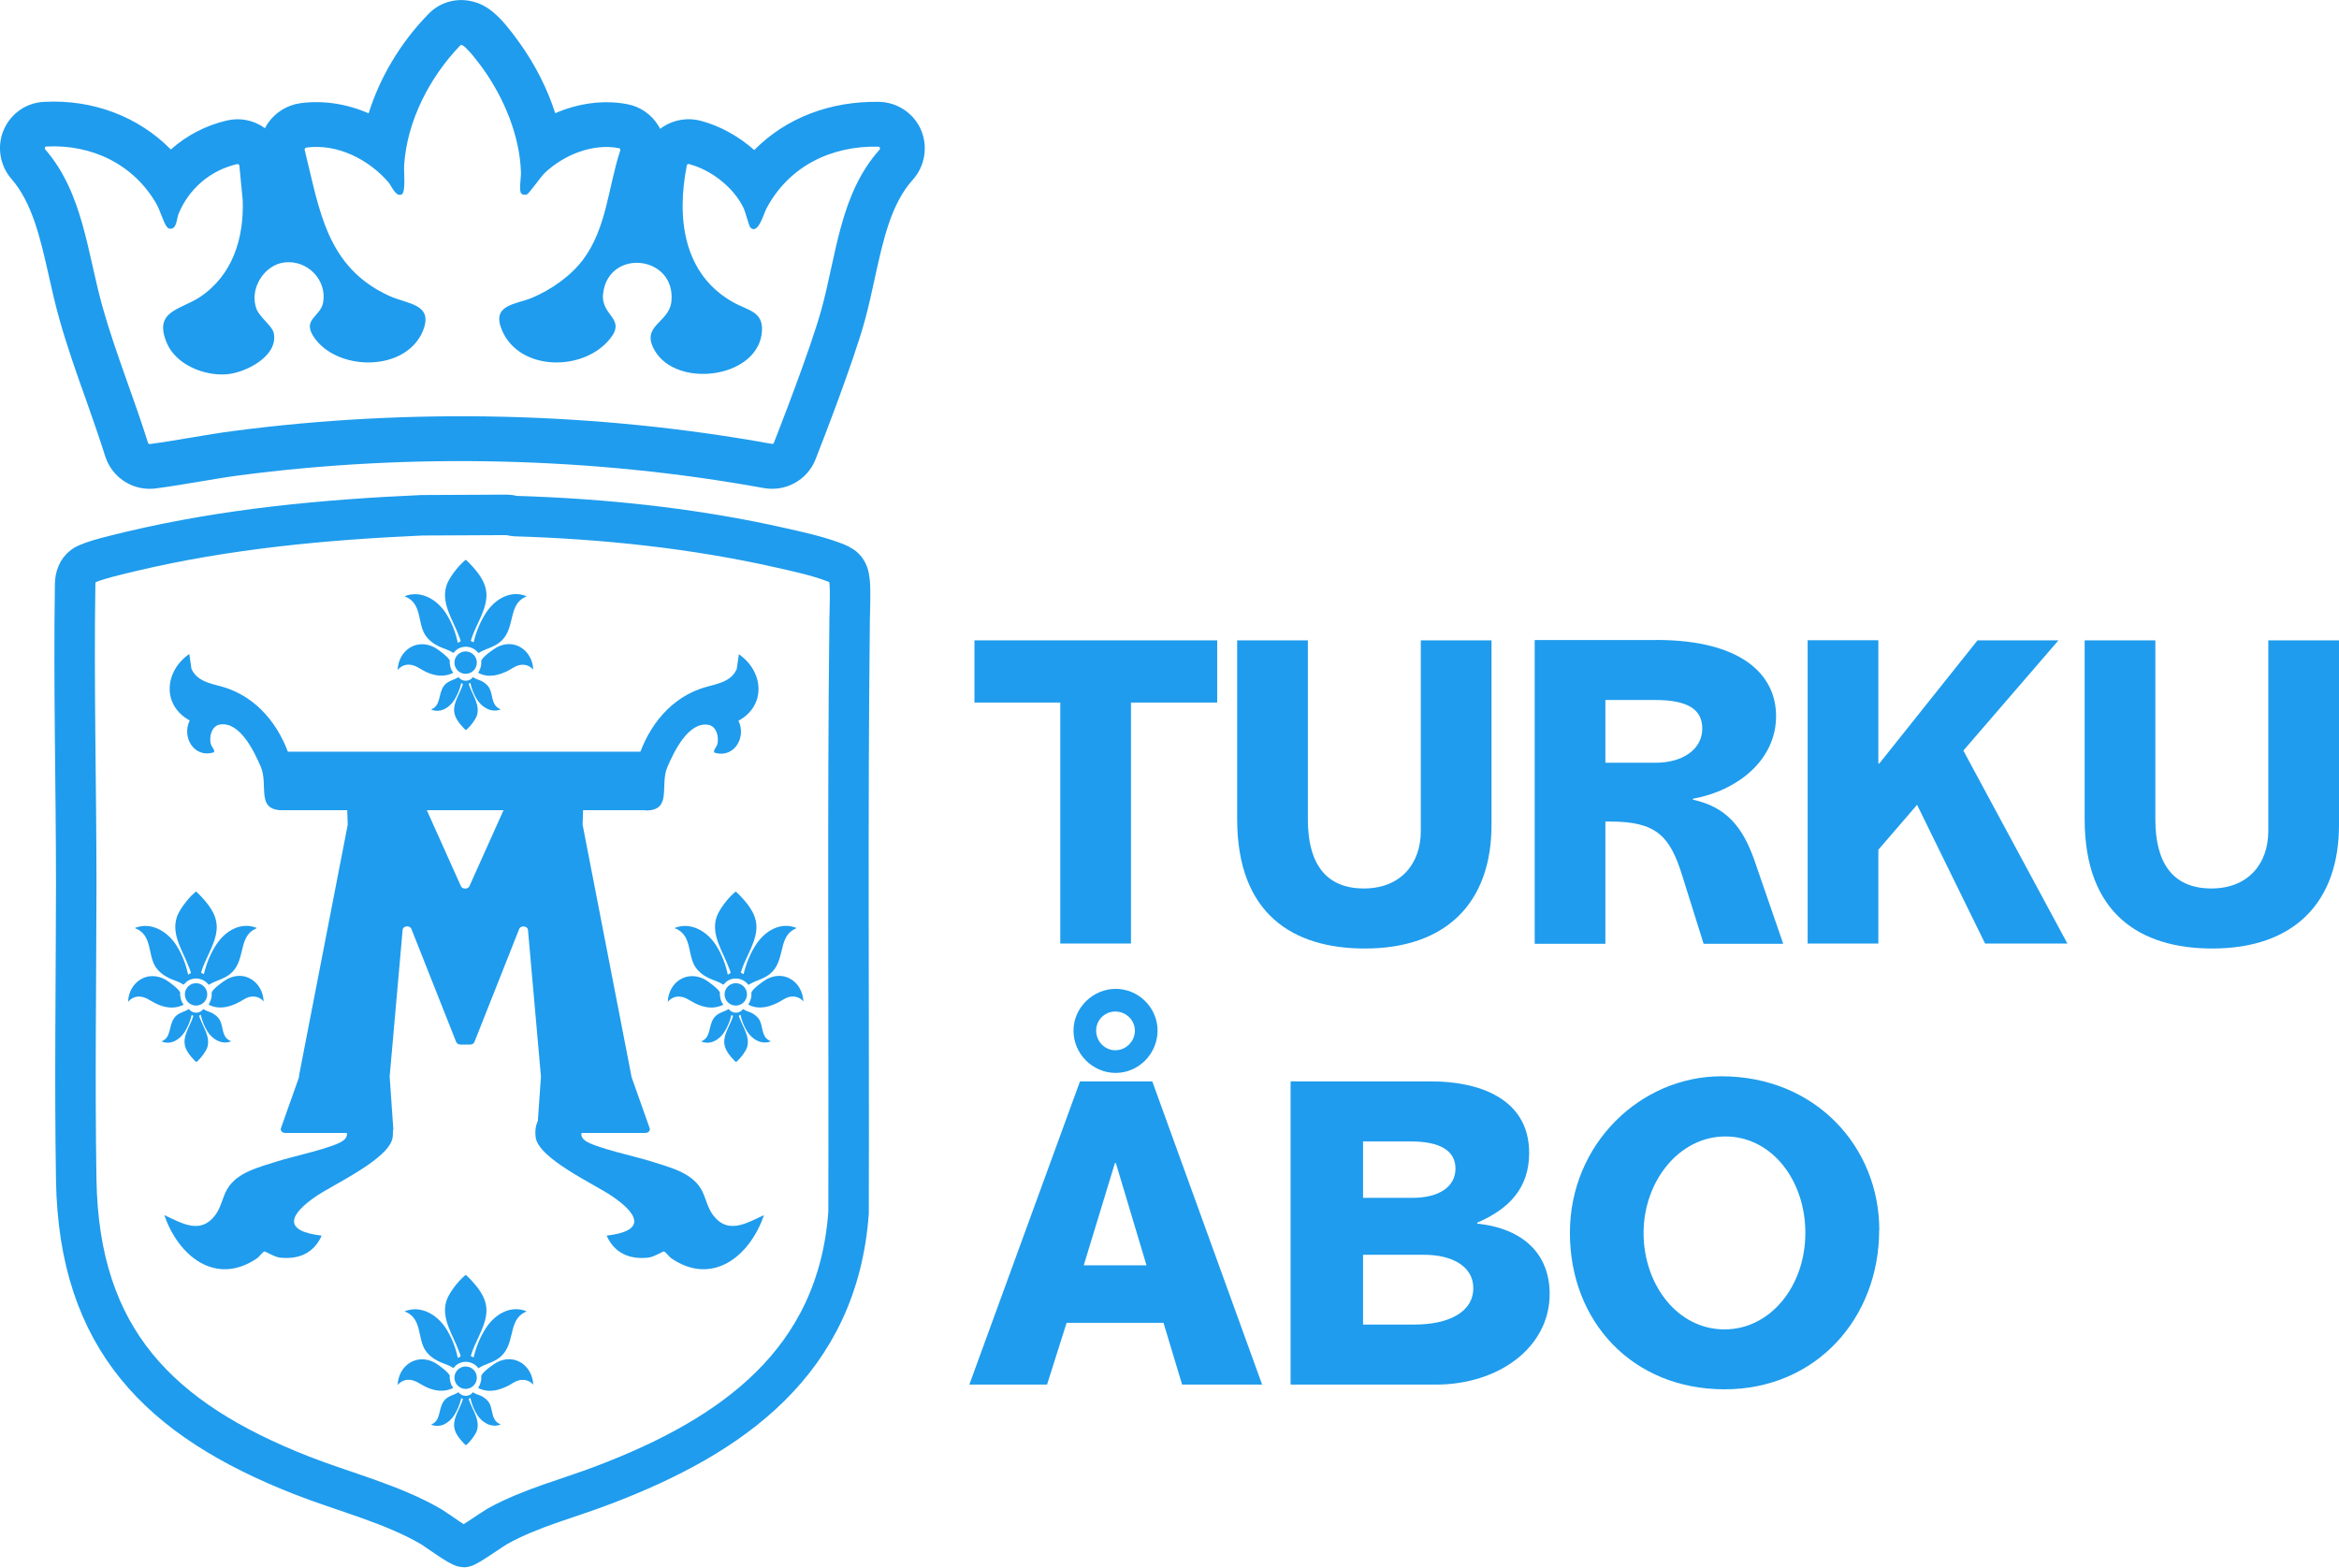
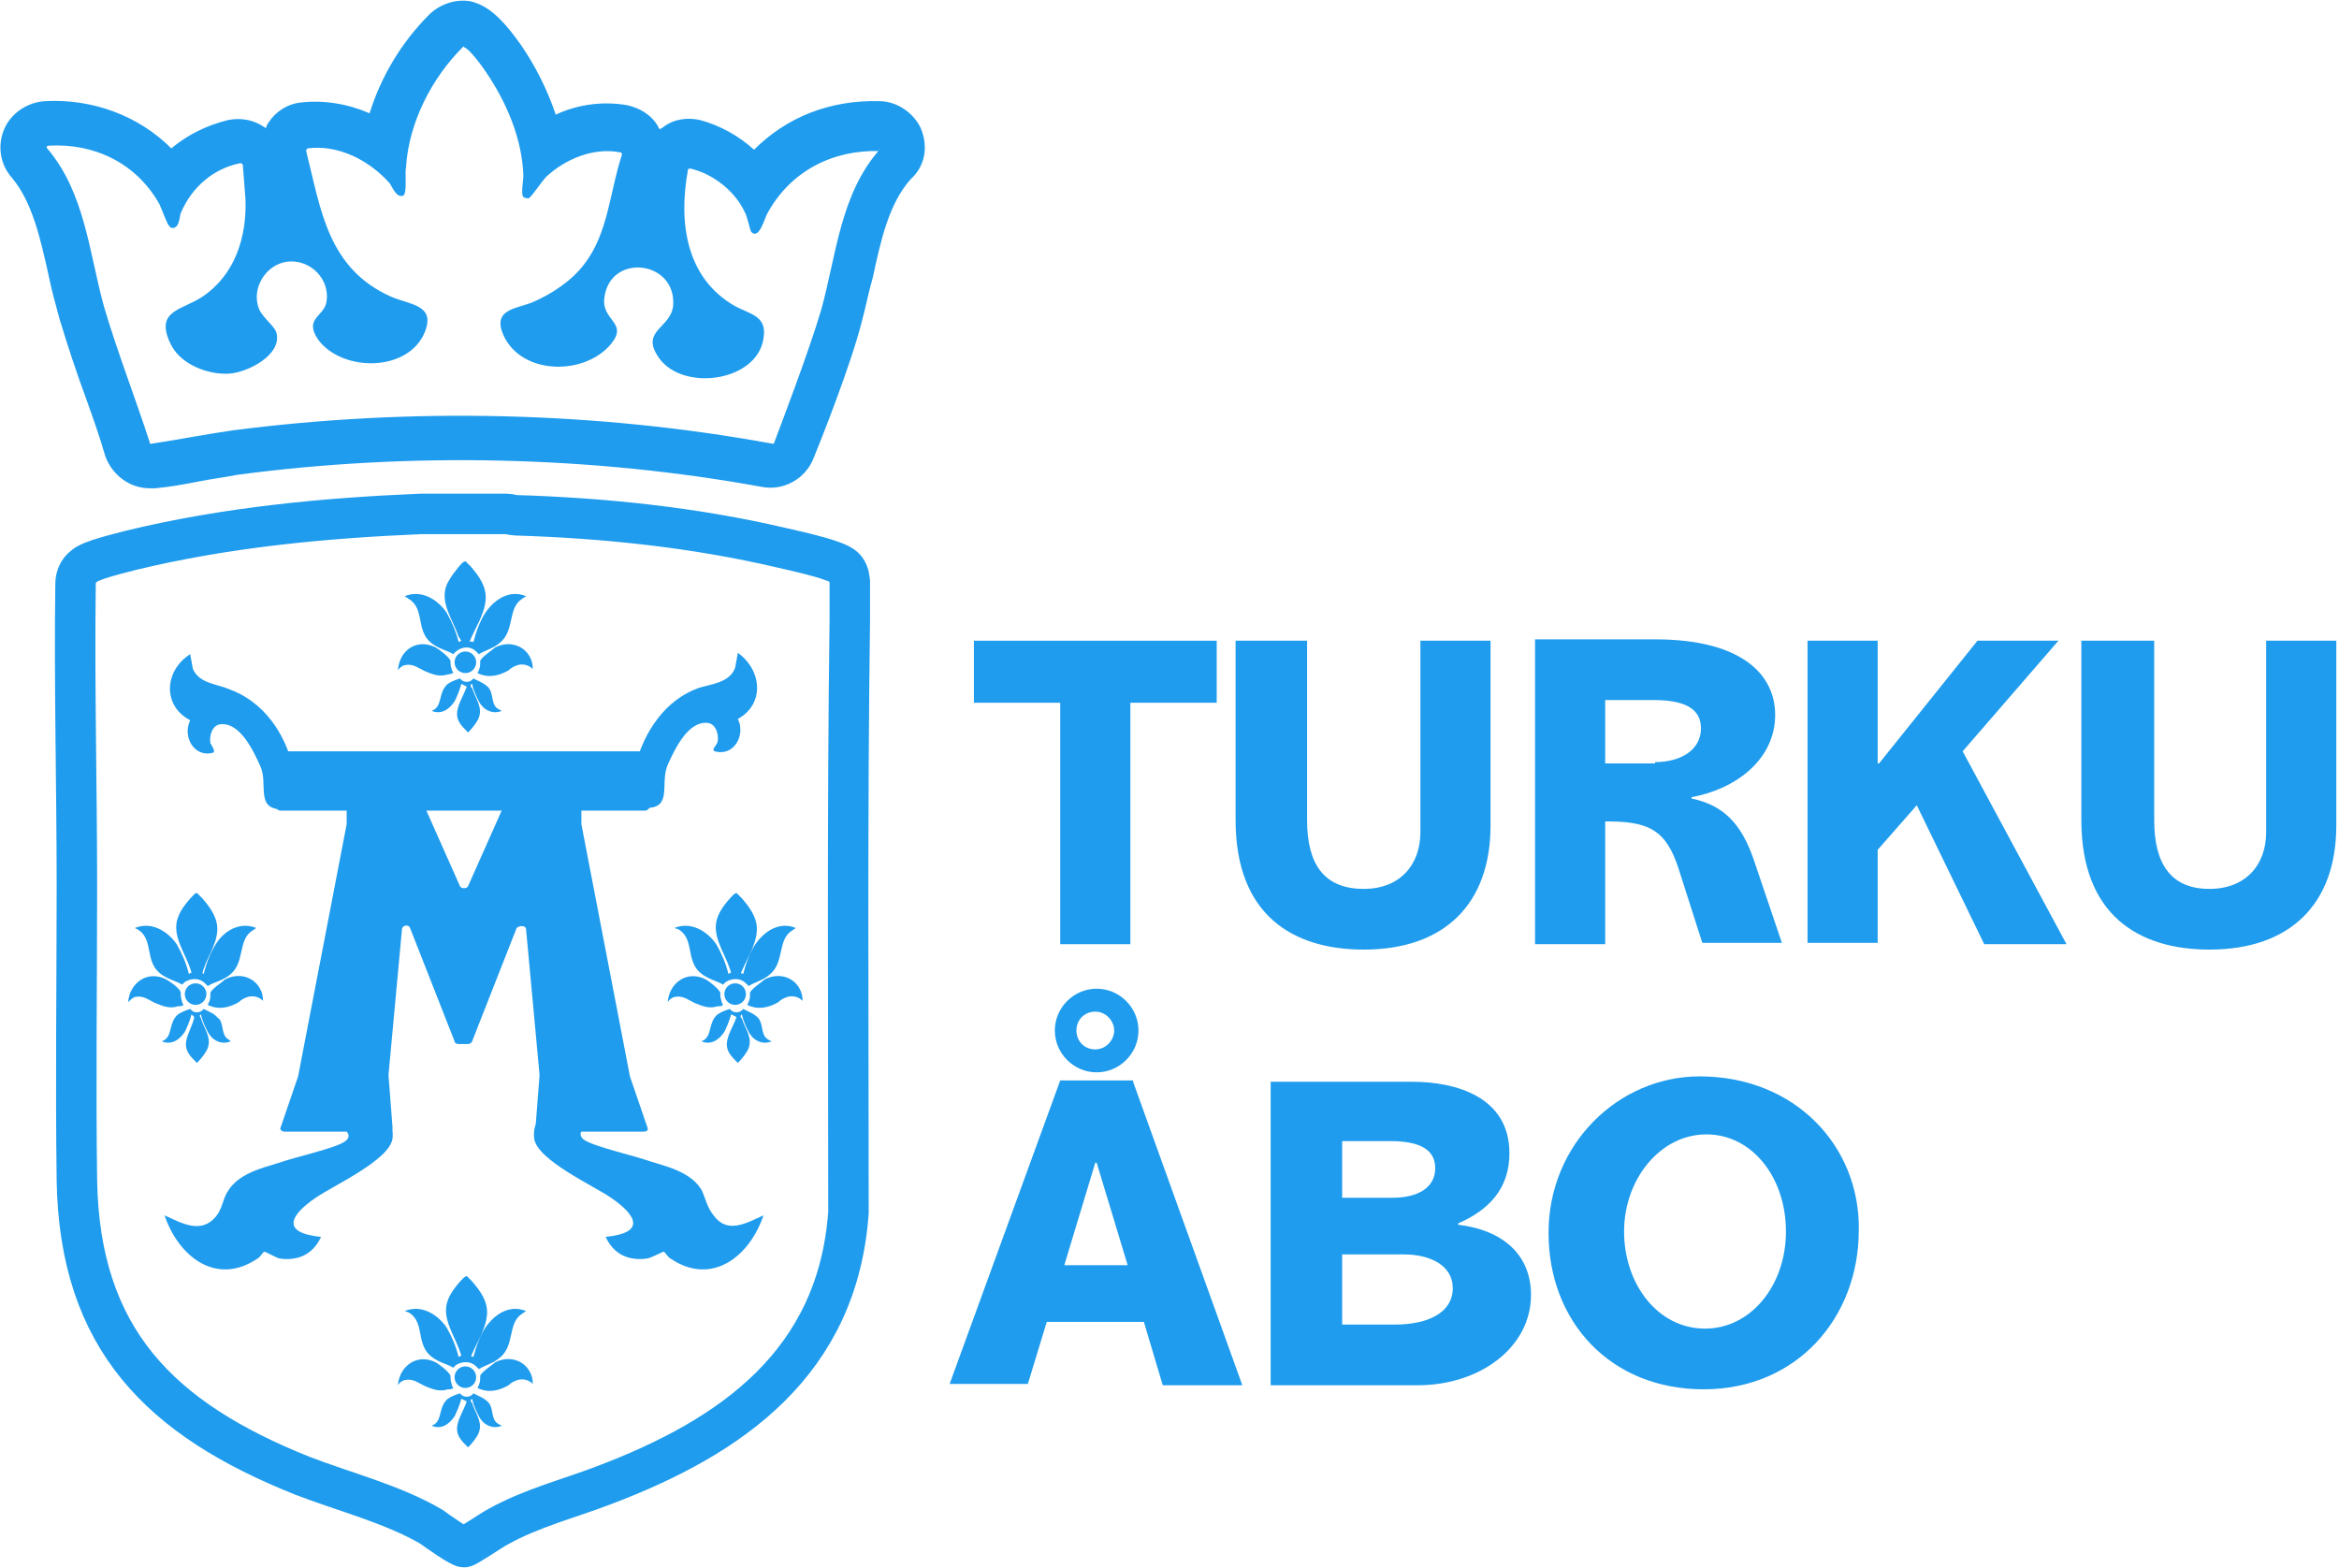
- <svg xmlns="http://www.w3.org/2000/svg" id="Layer_2" viewBox="0 0 173.35 116.16">
-   <defs>
-     <style>.cls-1{fill:#1f9ced;}.cls-2{fill:none;stroke:#1f9ced;stroke-miterlimit:10;stroke-width:3px;}</style>
-   </defs>
+ <svg xmlns="http://www.w3.org/2000/svg" version="1.1" id="Layer_2_00000164512790808841338220000017689568369174222239_" x="0px" y="0px" viewBox="0 0 173.4 116.2" style="enable-background:new 0 0 173.4 116.2;" xml:space="preserve">
+   <style type="text/css">
+ 	.st0{fill:#1F9CED;}
+ 	.st1{fill:none;stroke:#1F9CED;stroke-width:3;stroke-miterlimit:10;}
+ </style>
  <g id="Layer_1-2">
-     <path class="cls-1" d="M90.21,47.46v4.61h-6.39v17.86h-5.24v-17.86h-6.36v-4.61h18Z" />
-     <path class="cls-1" d="M96.93,47.46v13.28c0,3.16,1.25,5.11,4.15,5.11,2.74,0,4.22-1.85,4.22-4.25v-14.14h5.24v13.68c0,5.77-3.36,9.16-9.39,9.16-5.34,0-9.46-2.57-9.46-9.59v-13.25h5.24Z" />
-     <path class="cls-1" d="M122.73,47.43c6.39,0,8.9,2.6,8.9,5.64,0,3.3-2.9,5.54-6.16,6.13v.07c2.41.53,3.66,1.94,4.55,4.48l2.14,6.2h-5.9l-1.58-5.04c-.92-2.97-1.94-4.02-5.34-4.02h-.36v9.06h-5.24v-22.51h9ZM122.73,56.53c1.88,0,3.43-.92,3.43-2.54,0-1.42-1.09-2.11-3.49-2.11h-3.69v4.65h3.76Z" />
-     <path class="cls-1" d="M139.21,47.46v9.13h.07l7.28-9.13h6l-7.05,8.17,7.71,14.3h-6.1l-5.04-10.28-2.87,3.33v6.95h-5.24v-22.48h5.24Z" />
-     <path class="cls-1" d="M159.74,47.46v13.28c0,3.16,1.25,5.11,4.15,5.11,2.74,0,4.22-1.85,4.22-4.25v-14.14h5.24v13.68c0,5.77-3.36,9.16-9.39,9.16-5.34,0-9.46-2.57-9.46-9.59v-13.25h5.24Z" />
-     <path class="cls-1" d="M85.4,80.15l8.14,22.47h-5.93l-1.38-4.58h-7.18l-1.45,4.58h-5.76l8.2-22.47h5.37ZM85.79,76.39c0,1.68-1.38,3.13-3.1,3.13s-3.13-1.42-3.13-3.13,1.45-3.1,3.13-3.1,3.1,1.38,3.1,3.1ZM80.32,93.78h4.65l-2.27-7.58h-.07l-2.31,7.58ZM82.66,77.84c.79,0,1.45-.66,1.45-1.45s-.66-1.42-1.45-1.42-1.42.63-1.42,1.42.63,1.45,1.42,1.45Z" />
-     <path class="cls-1" d="M106.12,80.15c3.23,0,7.21,1.12,7.21,5.3,0,2.6-1.48,4.15-3.85,5.17v.07c3.43.36,5.37,2.27,5.37,5.21,0,3.95-3.76,6.72-8.43,6.72h-10.77v-22.47h10.48ZM104.67,88.78c1.98,0,3.2-.82,3.2-2.17s-1.19-2.01-3.29-2.01h-3.56v4.18h3.66ZM104.84,98.17c2.47,0,4.35-.89,4.35-2.7,0-1.68-1.68-2.47-3.62-2.47h-4.55v5.17h3.82Z" />
-     <path class="cls-1" d="M139.27,91.18c0,6.49-4.65,11.79-11.46,11.79s-11.46-5.01-11.46-11.6,5.24-11.6,11.23-11.6c6.98,0,11.7,5.24,11.7,11.4ZM127.8,98.53c3.43,0,6-3.23,6-7.15s-2.5-7.15-5.93-7.15-6.06,3.33-6.06,7.15,2.5,7.15,6,7.15Z" />
-     <path class="cls-2" d="M62.97,43.12c-.09-.98-.47-1.21-1.32-1.51-1.14-.42-2.55-.73-3.75-1-6.44-1.46-13.13-2.16-19.73-2.36-.19-.01-.37-.09-.56-.09l-6.35.03c-7.21.32-14.48,1-21.51,2.67-.77.19-3.05.69-3.58,1.09-.42.31-.59.82-.6,1.32-.12,7.42.08,14.91.08,22.35-.01,7.26-.12,14.58,0,21.84.2,11.8,6.17,17.74,16.66,21.87,3.15,1.24,6.73,2.12,9.64,3.82.44.26,2.11,1.51,2.44,1.51.23,0,2.06-1.3,2.48-1.54,2.47-1.37,5.26-2.06,7.89-3.07,9.51-3.62,17.32-9.11,18.13-20.17.04-14.72-.09-29.37.08-44.01.01-.86.07-1.93,0-2.75Z" />
-     <path class="cls-1" d="M68.26,9.63c-.53-1.23-1.75-2.05-3.09-2.08-3.67-.07-6.94,1.21-9.27,3.57-1.14-1.01-2.53-1.79-3.97-2.17-.92-.24-1.92-.1-2.73.41-.09.06-.19.12-.27.19-.04-.07-.08-.14-.12-.21-.51-.85-1.36-1.44-2.32-1.62-1.74-.33-3.61-.08-5.34.67-.58-1.8-1.47-3.57-2.62-5.18-1.51-2.13-2.46-2.92-3.74-3.15-1.14-.21-2.29.18-3.07,1.01-2.06,2.12-3.57,4.68-4.4,7.33-1.63-.71-3.38-.98-5.07-.75-.97.14-1.85.68-2.4,1.49-.08.12-.15.24-.21.36t-.02-.01c-.81-.58-1.82-.79-2.8-.56-1.56.36-2.99,1.11-4.16,2.15-2.38-2.42-5.76-3.73-9.4-3.53-1.32.06-2.47.87-2.99,2.09-.51,1.2-.29,2.62.57,3.61,1.56,1.79,2.15,4.42,2.78,7.2.23,1.04.48,2.13.78,3.2.58,2.05,1.29,4.07,1.99,6.02.5,1.43.98,2.79,1.42,4.18.47,1.44,1.81,2.38,3.28,2.38.15,0,.3-.01.45-.03,1.08-.14,2.15-.32,3.22-.5.97-.16,1.94-.33,2.92-.46,12.84-1.69,26.3-1.36,38.91.93,1.63.3,3.24-.58,3.85-2.12.45-1.15,2.75-7.04,3.64-10.24.3-1.08.53-2.17.76-3.22.62-2.82,1.2-5.48,2.81-7.27.9-1,1.14-2.45.61-3.69ZM65.19,11.09c-2.93,3.26-3.2,7.8-4.31,11.84-.86,3.1-3.22,9.1-3.53,9.9-.03.06-.08.09-.14.07-13.07-2.37-26.79-2.68-39.96-.95-2.06.27-4.08.69-6.14.96-.06.01-.12-.03-.14-.09-1.05-3.35-2.42-6.7-3.37-10.07-1.12-3.98-1.44-8.45-4.25-11.68-.07-.08-.02-.2.08-.21,3.37-.18,6.51,1.32,8.19,4.3.24.44.49,1.28.71,1.6.07.1.13.18.27.19.5.05.5-.76.62-1.07.77-1.89,2.37-3.26,4.36-3.72.07-.02.15.04.16.12l.25,2.57c.09,2.83-.75,5.55-3.18,7.17-1.47.97-3.48,1.01-2.43,3.44.69,1.58,2.76,2.41,4.41,2.28,1.4-.1,3.86-1.35,3.5-3.05-.1-.52-1.02-1.15-1.27-1.77-.58-1.45.52-3.28,2.06-3.47,1.69-.2,3.16,1.28,2.87,2.96-.19,1.12-1.71,1.25-.56,2.75,1.84,2.38,6.72,2.35,7.95-.63.82-2.02-1.12-1.97-2.49-2.6-4.66-2.13-5.16-6.35-6.27-10.82-.02-.07.04-.15.11-.17,2.3-.32,4.63.87,6.1,2.57.22.26.55,1.12.98.9.32-.17.15-1.74.18-2.15.21-3.29,1.9-6.55,4.15-8.88.03-.03.06-.06.1-.05.36.06,1.43,1.53,1.63,1.81,1.54,2.17,2.7,4.95,2.78,7.65.01.36-.16,1.36.02,1.55.1.1.29.12.42.07.18-.08,1.03-1.32,1.34-1.61,1.42-1.33,3.54-2.19,5.48-1.82.08.01.12.1.1.17-.9,2.72-1,5.76-2.77,8.11-.92,1.22-2.38,2.23-3.79,2.82-1.23.5-3.01.5-2.21,2.39,1.29,3.05,5.99,3.08,7.97.69,1.32-1.6-.68-1.71-.47-3.42.42-3.37,5.4-2.81,5.06.6-.17,1.63-2.33,1.76-1.23,3.65,1.62,2.77,7.39,2.07,7.91-1.17.27-1.73-.96-1.78-2.09-2.41-3.74-2.09-4.21-6.29-3.45-10.14.01-.08.09-.13.16-.11,1.65.43,3.3,1.72,4.04,3.24.15.31.41,1.36.51,1.46.57.58,1-1.05,1.19-1.4,1.66-3.14,4.81-4.67,8.3-4.59.11,0,.16.14.09.22Z" />
-     <path class="cls-1" d="M35.1,47.61c.18-.77.5-1.56.94-2.22.65-.98,1.8-1.69,2.99-1.2l-.31.17c-1.06.7-.54,2.36-1.7,3.26-.49.38-1.05.46-1.55.78-.02,0-.14-.14-.18-.18-.42-.36-1.03-.39-1.47-.05-.04.03-.21.23-.24.22-.32-.24-.73-.32-1.09-.5-.4-.2-.79-.5-1.02-.9-.49-.86-.25-2.1-1.22-2.67l-.27-.13c1.21-.48,2.4.24,3.06,1.25.43.66.73,1.44.89,2.21.04-.04.21-.1.21-.14s-.09-.28-.12-.35c-.43-1.19-1.37-2.46-.92-3.79.19-.55.81-1.35,1.24-1.73.02-.02.15-.13.16-.14.02,0,.02,0,.04,0,.04.02.34.34.4.4.64.69,1.21,1.48,1.1,2.47-.12,1.1-.85,2.08-1.15,3.13l.21.11Z" />
-     <path class="cls-1" d="M33.59,49.87c-.12.05-.25.11-.38.14-.56.15-1.1.03-1.61-.2s-.9-.64-1.52-.53c-.24.04-.45.19-.61.37.06-1.45,1.42-2.38,2.76-1.65.24.13,1.05.73,1.11.98,0,.03-.02.11-.01.17.02.17.06.36.13.51.02.03.13.19.12.2Z" />
-     <path class="cls-1" d="M39.53,49.64c-.28-.33-.68-.44-1.1-.33-.26.07-.47.24-.7.36-.72.38-1.52.6-2.29.2.12-.22.2-.4.23-.66,0-.07-.01-.16,0-.23.07-.28.87-.85,1.14-1,1.32-.71,2.65.23,2.71,1.65Z" />
-     <circle class="cls-1" cx="34.51" cy="49.11" r=".83" />
-     <path class="cls-1" d="M34.18,50.65c-.1.44-.29.89-.53,1.26-.37.56-1.02.96-1.7.68l.18-.1c.61-.4.31-1.34.97-1.86.28-.21.59-.26.88-.44.01,0,.08.08.1.1.24.21.59.22.84.03.02-.02.12-.13.14-.13.18.14.41.18.62.28.23.12.45.29.58.51.28.49.14,1.2.7,1.52l.15.08c-.69.27-1.37-.14-1.74-.71-.24-.37-.42-.82-.51-1.26-.02.02-.12.05-.12.08s.05.16.07.2c.25.67.78,1.4.53,2.15-.11.31-.46.77-.71.99-.01.01-.08.08-.09.08-.01,0-.01,0-.02,0-.03-.01-.2-.19-.23-.23-.36-.39-.69-.84-.63-1.41.07-.63.48-1.18.65-1.78l-.12-.06Z" />
-     <path class="cls-1" d="M35.1,100.61c.18-.77.5-1.56.94-2.22.65-.98,1.8-1.69,2.99-1.2l-.31.17c-1.06.7-.54,2.36-1.7,3.26-.49.38-1.05.46-1.55.78-.02,0-.14-.14-.18-.18-.42-.36-1.03-.39-1.47-.05-.04.03-.21.23-.24.22-.32-.24-.73-.32-1.09-.5-.4-.2-.79-.5-1.02-.9-.49-.86-.25-2.1-1.22-2.67l-.27-.13c1.21-.48,2.4.24,3.06,1.25.43.66.73,1.44.89,2.21.04-.04.21-.1.21-.14s-.09-.28-.12-.35c-.43-1.19-1.37-2.46-.92-3.79.19-.55.81-1.35,1.24-1.73.02-.02.15-.13.16-.14.02,0,.02,0,.04,0,.04.02.34.34.4.4.64.69,1.21,1.48,1.1,2.47-.12,1.1-.85,2.08-1.15,3.13l.21.11Z" />
-     <path class="cls-1" d="M33.59,102.87c-.12.05-.25.11-.38.14-.56.15-1.1.03-1.61-.2s-.9-.64-1.52-.53c-.24.04-.45.19-.61.37.06-1.45,1.42-2.38,2.76-1.65.24.13,1.05.73,1.11.98,0,.03-.02.11-.01.17.02.17.06.36.13.51.02.03.13.19.12.2Z" />
-     <path class="cls-1" d="M39.53,102.64c-.28-.33-.68-.44-1.1-.33-.26.07-.47.24-.7.36-.72.38-1.52.6-2.29.2.12-.22.2-.4.23-.66,0-.07-.01-.16,0-.23.07-.28.87-.85,1.14-1,1.32-.71,2.65.23,2.71,1.65Z" />
-     <circle class="cls-1" cx="34.51" cy="102.11" r=".83" />
-     <path class="cls-1" d="M34.18,103.65c-.1.44-.29.89-.53,1.26-.37.56-1.02.96-1.7.68l.18-.1c.61-.4.31-1.34.97-1.86.28-.21.59-.26.88-.44.01,0,.08.08.1.1.24.21.59.22.84.03.02-.02.12-.13.14-.13.18.14.41.18.62.28.23.12.45.29.58.51.28.49.14,1.2.7,1.52l.15.08c-.69.27-1.37-.14-1.74-.71-.24-.37-.42-.82-.51-1.26-.02.02-.12.05-.12.08s.05.16.07.2c.25.67.78,1.4.53,2.15-.11.31-.46.77-.71.99-.01.01-.08.08-.09.08-.01,0-.01,0-.02,0-.03-.01-.2-.19-.23-.23-.36-.39-.69-.84-.63-1.41.07-.63.48-1.18.65-1.78l-.12-.06Z" />
-     <path class="cls-1" d="M15.11,72.2c.18-.77.5-1.56.94-2.22.65-.98,1.8-1.69,2.99-1.2l-.31.17c-1.06.7-.54,2.36-1.7,3.26-.49.38-1.05.46-1.55.78-.02,0-.14-.14-.18-.18-.42-.36-1.03-.39-1.47-.05-.04.03-.21.23-.24.22-.32-.24-.73-.32-1.09-.5-.4-.2-.79-.5-1.02-.9-.49-.86-.25-2.1-1.22-2.67l-.27-.13c1.21-.48,2.4.24,3.06,1.25.43.66.73,1.44.89,2.21.04-.04.21-.1.21-.14s-.09-.28-.12-.35c-.43-1.19-1.37-2.46-.92-3.79.19-.55.81-1.35,1.24-1.73.02-.02.15-.13.16-.14.02,0,.02,0,.04,0,.04.02.34.34.4.4.64.69,1.21,1.48,1.1,2.47-.12,1.1-.85,2.08-1.15,3.13l.21.11Z" />
-     <path class="cls-1" d="M13.61,74.47c-.12.05-.25.11-.38.14-.56.15-1.1.03-1.61-.2s-.9-.64-1.52-.53c-.24.04-.45.19-.61.37.06-1.45,1.42-2.38,2.76-1.65.24.13,1.05.73,1.11.98,0,.03-.02.11-.01.17.02.17.06.36.13.51.02.03.13.19.12.2Z" />
-     <path class="cls-1" d="M19.55,74.23c-.28-.33-.68-.44-1.1-.33-.26.07-.47.24-.7.36-.72.38-1.52.6-2.29.2.12-.22.2-.4.23-.66,0-.07-.01-.16,0-.23.07-.28.87-.85,1.14-1,1.32-.71,2.65.23,2.71,1.65Z" />
-     <circle class="cls-1" cx="14.53" cy="73.7" r=".83" />
-     <path class="cls-1" d="M14.2,75.25c-.1.44-.29.89-.53,1.26-.37.56-1.02.96-1.7.68l.18-.1c.61-.4.31-1.34.97-1.86.28-.21.59-.26.88-.44.01,0,.08.08.1.1.24.21.59.22.84.03.02-.02.12-.13.14-.13.18.14.41.18.62.28.23.12.45.29.58.51.28.49.14,1.2.7,1.52l.15.08c-.69.27-1.37-.14-1.74-.71-.24-.37-.42-.82-.51-1.26-.02.02-.12.05-.12.08s.05.16.07.2c.25.67.78,1.4.53,2.15-.11.31-.46.77-.71.99-.01.01-.08.08-.09.08-.01,0-.01,0-.02,0-.03-.01-.2-.19-.23-.23-.36-.39-.69-.84-.63-1.41.07-.63.48-1.18.65-1.78l-.12-.06Z" />
-     <path class="cls-1" d="M55.11,72.2c.18-.77.5-1.56.94-2.22.65-.98,1.8-1.69,2.99-1.2l-.31.17c-1.06.7-.54,2.36-1.7,3.26-.49.38-1.05.46-1.55.78-.02,0-.14-.14-.18-.18-.42-.36-1.03-.39-1.47-.05-.04.03-.21.23-.24.22-.32-.24-.73-.32-1.09-.5-.4-.2-.79-.5-1.02-.9-.49-.86-.25-2.1-1.22-2.67l-.27-.13c1.21-.48,2.4.24,3.06,1.25.43.66.73,1.44.89,2.21.04-.04.21-.1.21-.14s-.09-.28-.12-.35c-.43-1.19-1.37-2.46-.92-3.79.19-.55.81-1.35,1.24-1.73.02-.02.15-.13.16-.14.02,0,.02,0,.04,0,.04.02.34.34.4.4.64.69,1.21,1.48,1.1,2.47-.12,1.1-.85,2.08-1.15,3.13l.21.11Z" />
-     <path class="cls-1" d="M53.61,74.47c-.12.05-.25.11-.38.14-.56.15-1.1.03-1.61-.2s-.9-.64-1.52-.53c-.24.04-.45.19-.61.37.06-1.45,1.42-2.38,2.76-1.65.24.13,1.05.73,1.11.98,0,.03-.02.11-.01.17.02.17.06.36.13.51.02.03.13.19.12.2Z" />
-     <path class="cls-1" d="M59.55,74.23c-.28-.33-.68-.44-1.1-.33-.26.07-.47.24-.7.36-.72.38-1.52.6-2.29.2.12-.22.2-.4.23-.66,0-.07-.01-.16,0-.23.07-.28.87-.85,1.14-1,1.32-.71,2.65.23,2.71,1.65Z" />
-     <circle class="cls-1" cx="54.53" cy="73.7" r=".83" />
-     <path class="cls-1" d="M54.2,75.25c-.1.44-.29.89-.53,1.26-.37.56-1.02.96-1.7.68l.18-.1c.61-.4.31-1.34.97-1.86.28-.21.59-.26.88-.44.01,0,.08.08.1.1.24.21.59.22.84.03.02-.02.12-.13.14-.13.18.14.41.18.62.28.23.12.45.29.58.51.28.49.14,1.2.7,1.52l.15.08c-.69.27-1.37-.14-1.74-.71-.24-.37-.42-.82-.51-1.26-.02.02-.12.05-.12.08s.05.16.07.2c.25.67.78,1.4.53,2.15-.11.31-.46.77-.71.99-.01.01-.08.08-.09.08-.01,0-.01,0-.02,0-.03-.01-.2-.19-.23-.23-.36-.39-.69-.84-.63-1.41.07-.63.48-1.18.65-1.78l-.12-.06Z" />
-     <path class="cls-1" d="M22.15,79.78l3.62-18.65s0-.03,0-.05l-.05-1.56c0-.15.15-.28.34-.28h4.97c.14,0,.27.07.32.18l2.81,6.26c.11.24.52.24.63,0l2.81-6.26c.05-.11.17-.18.32-.18h4.97c.19,0,.34.13.34.28l-.05,1.56s0,.03,0,.05l3.62,18.65s0,.02,0,.03l1.35,3.81c.06.18-.1.35-.32.35h-7.67c-.19,0-.35-.13-.34-.29l.27-3.87s0-.02,0-.04l-.96-10.85c-.03-.3-.54-.35-.65-.07l-3.32,8.38c-.04.11-.17.19-.32.19h-.71c-.15,0-.27-.08-.32-.19l-3.32-8.38c-.11-.29-.63-.24-.65.07l-.96,10.85s0,.02,0,.04l.27,3.87c.01.16-.14.29-.34.29h-7.67c-.22,0-.38-.18-.32-.35l1.35-3.81s0-.02,0-.03Z" />
-     <rect class="cls-1" x="20.46" y="55.71" width="27.78" height="4.34" rx=".38" ry=".38" />
-     <path class="cls-1" d="M56.62,90.06c-1.02,3-3.79,5.3-6.87,3.2-.17-.12-.43-.49-.55-.51-.08,0-.75.42-1.15.46-1.4.15-2.51-.33-3.09-1.63,2.99-.35,2.33-1.61.41-2.92-1.32-.9-5.47-2.79-5.67-4.37-.12-1.02.26-1.54,1-2.16.22-.19.6-.21.63-.52l-.03-.12-.77-3h3.52c-1.15.73-1.87,1.8-1.87,3,0,.86.38,1.67,1.03,2.31-.19.16-.18.47.12.71.65.54,3.82,1.21,4.87,1.55,1.32.43,3.01.79,3.76,2.07.35.6.44,1.33.88,1.92,1.09,1.47,2.46.62,3.78.01Z" />
-     <path class="cls-1" d="M12.18,90.06c1.02,3,3.79,5.3,6.87,3.2.17-.12.43-.49.55-.51.08,0,.75.42,1.15.46,1.4.15,2.51-.33,3.09-1.63-2.99-.35-2.33-1.61-.41-2.92,1.32-.9,5.47-2.79,5.67-4.37.12-1.02-.26-1.54-1-2.16-.22-.19-.6-.21-.63-.52l.03-.12.77-3h-3.52c1.15.73,1.87,1.8,1.87,3,0,.86-.38,1.67-1.03,2.31.19.16.18.47-.12.71-.65.54-3.82,1.21-4.87,1.55-1.32.43-3.01.79-3.76,2.07-.35.6-.44,1.33-.88,1.92-1.09,1.47-2.46.62-3.78.01Z" />
-     <path class="cls-1" d="M47.14,56.72c.66-2.49,2.24-4.76,4.73-5.66.96-.35,2.26-.39,2.73-1.47l.16-1.1c1.84,1.27,2.05,3.79-.03,4.93.6,1.22-.31,2.77-1.72,2.38-.27-.07.11-.44.16-.65.12-.53-.06-1.33-.68-1.43-1.48-.24-2.54,2-3.02,3.11-.6,1.37.39,3.24-1.61,3.24l-.72-3.33Z" />
-     <path class="cls-1" d="M20.93,60.05c-2,0-1.01-1.86-1.61-3.24-.48-1.11-1.54-3.35-3.02-3.11-.62.1-.81.9-.68,1.43.05.21.43.58.16.65-1.42.39-2.32-1.16-1.72-2.38-2.08-1.14-1.87-3.66-.03-4.93l.16,1.1c.47,1.08,1.78,1.12,2.73,1.47,2.49.91,4.07,3.17,4.73,5.66l-.72,3.33Z" />
+     <path class="st0" d="M90.2,47.5v4.6h-6.4v17.9h-5.2V52.1h-6.4v-4.6H90.2L90.2,47.5z" />
+     <path class="st0" d="M96.9,47.5v13.3c0,3.2,1.2,5.1,4.2,5.1c2.7,0,4.2-1.8,4.2-4.2V47.5h5.2v13.7c0,5.8-3.4,9.2-9.4,9.2   c-5.3,0-9.5-2.6-9.5-9.6V47.5C91.7,47.5,96.9,47.5,96.9,47.5z" />
+     <path class="st0" d="M122.7,47.4c6.4,0,8.9,2.6,8.9,5.6c0,3.3-2.9,5.5-6.2,6.1v0.1c2.4,0.5,3.7,1.9,4.6,4.5l2.1,6.2h-5.9l-1.6-5   c-0.9-3-1.9-4-5.3-4H119v9.1h-5.2V47.4L122.7,47.4L122.7,47.4z M122.7,56.5c1.9,0,3.4-0.9,3.4-2.5c0-1.4-1.1-2.1-3.5-2.1H119v4.7   H122.7L122.7,56.5z" />
+     <path class="st0" d="M139.2,47.5v9.1h0.1l7.3-9.1h6l-7.1,8.2l7.7,14.3h-6.1l-5-10.3l-2.9,3.3v6.9H134V47.5L139.2,47.5L139.2,47.5z" />
+     <path class="st0" d="M159.7,47.5v13.3c0,3.2,1.2,5.1,4.1,5.1c2.7,0,4.2-1.8,4.2-4.2V47.5h5.2v13.7c0,5.8-3.4,9.2-9.4,9.2   c-5.3,0-9.5-2.6-9.5-9.6V47.5C154.5,47.5,159.7,47.5,159.7,47.5z" />
+     <path class="st0" d="M84,80.2l8.1,22.5h-5.9L84.8,98h-7.2l-1.4,4.6h-5.8l8.2-22.5H84L84,80.2z M84.4,76.4c0,1.7-1.4,3.1-3.1,3.1   s-3.1-1.4-3.1-3.1s1.4-3.1,3.1-3.1S84.4,74.7,84.4,76.4z M78.9,93.8h4.7l-2.3-7.6h-0.1C81.2,86.2,78.9,93.8,78.9,93.8z M81.2,77.8   c0.8,0,1.4-0.7,1.4-1.4S82,75,81.2,75s-1.4,0.6-1.4,1.4S80.4,77.8,81.2,77.8z" />
+     <path class="st0" d="M104.7,80.2c3.2,0,7.2,1.1,7.2,5.3c0,2.6-1.5,4.2-3.8,5.2v0.1c3.4,0.4,5.4,2.3,5.4,5.2c0,3.9-3.8,6.7-8.4,6.7   H94.2V80.2H104.7L104.7,80.2z M103.2,88.8c2,0,3.2-0.8,3.2-2.2s-1.2-2-3.3-2h-3.6v4.2H103.2L103.2,88.8z M103.4,98.2   c2.5,0,4.3-0.9,4.3-2.7c0-1.7-1.7-2.5-3.6-2.5h-4.6v5.2C99.6,98.2,103.4,98.2,103.4,98.2z" />
+     <path class="st0" d="M137.8,91.2c0,6.5-4.6,11.8-11.5,11.8s-11.5-5-11.5-11.6s5.2-11.6,11.2-11.6C133.1,79.8,137.9,85,137.8,91.2   L137.8,91.2z M126.4,98.5c3.4,0,6-3.2,6-7.2s-2.5-7.2-5.9-7.2s-6.1,3.3-6.1,7.2S122.9,98.5,126.4,98.5L126.4,98.5z" />
+     <path class="st1" d="M63,43.1c-0.1-1-0.5-1.2-1.3-1.5c-1.1-0.4-2.5-0.7-3.8-1c-6.4-1.5-13.1-2.2-19.7-2.4c-0.2,0-0.4-0.1-0.6-0.1   l-6.4,0c-7.2,0.3-14.5,1-21.5,2.7C9,41,6.7,41.5,6.2,42c-0.4,0.3-0.6,0.8-0.6,1.3c-0.1,7.4,0.1,14.9,0.1,22.4   c0,7.3-0.1,14.6,0,21.8c0.2,11.8,6.2,17.7,16.7,21.9c3.1,1.2,6.7,2.1,9.6,3.8c0.4,0.3,2.1,1.5,2.4,1.5c0.2,0,2.1-1.3,2.5-1.5   c2.5-1.4,5.3-2.1,7.9-3.1c9.5-3.6,17.3-9.1,18.1-20.2c0-14.7-0.1-29.4,0.1-44C63,45,63,43.9,63,43.1L63,43.1z" />
+     <path class="st0" d="M68.3,9.6c-0.5-1.2-1.8-2.1-3.1-2.1c-3.7-0.1-6.9,1.2-9.3,3.6c-1.1-1-2.5-1.8-4-2.2C51,8.7,50,8.8,49.2,9.4   c-0.1,0.1-0.2,0.1-0.3,0.2c0-0.1-0.1-0.1-0.1-0.2c-0.5-0.9-1.4-1.4-2.3-1.6c-1.7-0.3-3.6-0.1-5.3,0.7c-0.6-1.8-1.5-3.6-2.6-5.2   c-1.5-2.1-2.5-2.9-3.7-3.2c-1.1-0.2-2.3,0.2-3.1,1c-2.1,2.1-3.6,4.7-4.4,7.3c-1.6-0.7-3.4-1-5.1-0.8c-1,0.1-1.9,0.7-2.4,1.5   c-0.1,0.1-0.1,0.2-0.2,0.4c0,0.1,0,0.1,0,0c-0.8-0.6-1.8-0.8-2.8-0.6c-1.6,0.4-3,1.1-4.2,2.1c-2.4-2.4-5.8-3.7-9.4-3.5   c-1.3,0.1-2.5,0.9-3,2.1c-0.5,1.2-0.3,2.6,0.6,3.6C2.4,15,3,17.7,3.6,20.4c0.2,1,0.5,2.1,0.8,3.2c0.6,2,1.3,4.1,2,6   c0.5,1.4,1,2.8,1.4,4.2c0.5,1.4,1.8,2.4,3.3,2.4c0.1,0,0.3,0,0.4,0c1.1-0.1,2.2-0.3,3.2-0.5c1-0.2,1.9-0.3,2.9-0.5   c12.8-1.7,26.3-1.4,38.9,0.9c1.6,0.3,3.2-0.6,3.8-2.1c0.5-1.2,2.8-7,3.6-10.2c0.3-1.1,0.5-2.2,0.8-3.2c0.6-2.8,1.2-5.5,2.8-7.3   C68.6,12.3,68.8,10.9,68.3,9.6z M65.2,11.1c-2.9,3.3-3.2,7.8-4.3,11.8C60,26,57.7,32,57.4,32.8c0,0.1-0.1,0.1-0.1,0.1   c-13.1-2.4-26.8-2.7-40-1c-2.1,0.3-4.1,0.7-6.1,1c-0.1,0-0.1,0-0.1-0.1c-1.1-3.4-2.4-6.7-3.4-10.1c-1.1-4-1.4-8.4-4.2-11.7   c-0.1-0.1,0-0.2,0.1-0.2c3.4-0.2,6.5,1.3,8.2,4.3c0.2,0.4,0.5,1.3,0.7,1.6c0.1,0.1,0.1,0.2,0.3,0.2c0.5,0,0.5-0.8,0.6-1.1   c0.8-1.9,2.4-3.3,4.4-3.7c0.1,0,0.1,0,0.2,0.1l0.2,2.6c0.1,2.8-0.8,5.6-3.2,7.2c-1.5,1-3.5,1-2.4,3.4c0.7,1.6,2.8,2.4,4.4,2.3   c1.4-0.1,3.9-1.4,3.5-3c-0.1-0.5-1-1.1-1.3-1.8c-0.6-1.5,0.5-3.3,2.1-3.5c1.7-0.2,3.2,1.3,2.9,3c-0.2,1.1-1.7,1.2-0.6,2.8   c1.8,2.4,6.7,2.4,7.9-0.6c0.8-2-1.1-2-2.5-2.6c-4.7-2.1-5.2-6.4-6.3-10.8c0-0.1,0-0.1,0.1-0.2c2.3-0.3,4.6,0.9,6.1,2.6   c0.2,0.3,0.5,1.1,1,0.9c0.3-0.2,0.1-1.7,0.2-2.1c0.2-3.3,1.9-6.6,4.2-8.9c0,0,0.1-0.1,0.1,0c0.4,0.1,1.4,1.5,1.6,1.8   c1.5,2.2,2.7,4.9,2.8,7.7c0,0.4-0.2,1.4,0,1.6c0.1,0.1,0.3,0.1,0.4,0.1c0.2-0.1,1-1.3,1.3-1.6c1.4-1.3,3.5-2.2,5.5-1.8   c0.1,0,0.1,0.1,0.1,0.2c-0.9,2.7-1,5.8-2.8,8.1c-0.9,1.2-2.4,2.2-3.8,2.8c-1.2,0.5-3,0.5-2.2,2.4c1.3,3,6,3.1,8,0.7   c1.3-1.6-0.7-1.7-0.5-3.4c0.4-3.4,5.4-2.8,5.1,0.6c-0.2,1.6-2.3,1.8-1.2,3.6c1.6,2.8,7.4,2.1,7.9-1.2c0.3-1.7-1-1.8-2.1-2.4   c-3.7-2.1-4.2-6.3-3.5-10.1c0-0.1,0.1-0.1,0.2-0.1c1.7,0.4,3.3,1.7,4,3.2c0.2,0.3,0.4,1.4,0.5,1.5c0.6,0.6,1-1.1,1.2-1.4   c1.7-3.1,4.8-4.7,8.3-4.6C65.2,10.9,65.3,11,65.2,11.1z" />
+     <path class="st0" d="M35.1,47.6c0.2-0.8,0.5-1.6,0.9-2.2c0.7-1,1.8-1.7,3-1.2l-0.3,0.2c-1.1,0.7-0.5,2.4-1.7,3.3   c-0.5,0.4-1,0.5-1.5,0.8c0,0-0.1-0.1-0.2-0.2c-0.4-0.4-1-0.4-1.5,0c0,0-0.2,0.2-0.2,0.2c-0.3-0.2-0.7-0.3-1.1-0.5   c-0.4-0.2-0.8-0.5-1-0.9c-0.5-0.9-0.2-2.1-1.2-2.7L30,44.2c1.2-0.5,2.4,0.2,3.1,1.2c0.4,0.7,0.7,1.4,0.9,2.2c0,0,0.2-0.1,0.2-0.1   S34,47.2,34,47.2c-0.4-1.2-1.4-2.5-0.9-3.8c0.2-0.5,0.8-1.3,1.2-1.7c0,0,0.2-0.1,0.2-0.1c0,0,0,0,0,0c0,0,0.3,0.3,0.4,0.4   c0.6,0.7,1.2,1.5,1.1,2.5c-0.1,1.1-0.8,2.1-1.2,3.1C34.9,47.5,35.1,47.6,35.1,47.6z" />
+     <path class="st0" d="M33.6,49.9c-0.1,0-0.2,0.1-0.4,0.1c-0.6,0.2-1.1,0-1.6-0.2s-0.9-0.6-1.5-0.5c-0.2,0-0.5,0.2-0.6,0.4   c0.1-1.5,1.4-2.4,2.8-1.7c0.2,0.1,1,0.7,1.1,1c0,0,0,0.1,0,0.2c0,0.2,0.1,0.4,0.1,0.5C33.5,49.7,33.6,49.8,33.6,49.9L33.6,49.9z" />
+     <path class="st0" d="M39.5,49.6c-0.3-0.3-0.7-0.4-1.1-0.3c-0.3,0.1-0.5,0.2-0.7,0.4c-0.7,0.4-1.5,0.6-2.3,0.2   c0.1-0.2,0.2-0.4,0.2-0.7c0-0.1,0-0.2,0-0.2c0.1-0.3,0.9-0.8,1.1-1C38.1,47.3,39.5,48.2,39.5,49.6L39.5,49.6z" />
+     <circle class="st0" cx="34.5" cy="49.1" r="0.8" />
+     <path class="st0" d="M34.2,50.7c-0.1,0.4-0.3,0.9-0.5,1.3c-0.4,0.6-1,1-1.7,0.7l0.2-0.1c0.6-0.4,0.3-1.3,1-1.9   c0.3-0.2,0.6-0.3,0.9-0.4c0,0,0.1,0.1,0.1,0.1c0.2,0.2,0.6,0.2,0.8,0c0,0,0.1-0.1,0.1-0.1c0.2,0.1,0.4,0.2,0.6,0.3   c0.2,0.1,0.5,0.3,0.6,0.5c0.3,0.5,0.1,1.2,0.7,1.5l0.2,0.1c-0.7,0.3-1.4-0.1-1.7-0.7c-0.2-0.4-0.4-0.8-0.5-1.3c0,0-0.1,0-0.1,0.1   s0,0.2,0.1,0.2c0.2,0.7,0.8,1.4,0.5,2.2c-0.1,0.3-0.5,0.8-0.7,1c0,0-0.1,0.1-0.1,0.1s0,0,0,0c0,0-0.2-0.2-0.2-0.2   c-0.4-0.4-0.7-0.8-0.6-1.4c0.1-0.6,0.5-1.2,0.7-1.8L34.2,50.7L34.2,50.7z" />
+     <path class="st0" d="M35.1,100.6c0.2-0.8,0.5-1.6,0.9-2.2c0.7-1,1.8-1.7,3-1.2l-0.3,0.2c-1.1,0.7-0.5,2.4-1.7,3.3   c-0.5,0.4-1,0.5-1.5,0.8c0,0-0.1-0.1-0.2-0.2c-0.4-0.4-1-0.4-1.5-0.1c0,0-0.2,0.2-0.2,0.2c-0.3-0.2-0.7-0.3-1.1-0.5   c-0.4-0.2-0.8-0.5-1-0.9c-0.5-0.9-0.2-2.1-1.2-2.7L30,97.2c1.2-0.5,2.4,0.2,3.1,1.2c0.4,0.7,0.7,1.4,0.9,2.2c0,0,0.2-0.1,0.2-0.1   s-0.1-0.3-0.1-0.3c-0.4-1.2-1.4-2.5-0.9-3.8c0.2-0.6,0.8-1.3,1.2-1.7c0,0,0.2-0.1,0.2-0.1c0,0,0,0,0,0c0,0,0.3,0.3,0.4,0.4   c0.6,0.7,1.2,1.5,1.1,2.5c-0.1,1.1-0.8,2.1-1.2,3.1C34.9,100.5,35.1,100.6,35.1,100.6z" />
+     <path class="st0" d="M33.6,102.9c-0.1,0.1-0.2,0.1-0.4,0.1c-0.6,0.2-1.1,0-1.6-0.2s-0.9-0.6-1.5-0.5c-0.2,0-0.5,0.2-0.6,0.4   c0.1-1.4,1.4-2.4,2.8-1.7c0.2,0.1,1,0.7,1.1,1c0,0,0,0.1,0,0.2c0,0.2,0.1,0.4,0.1,0.5C33.5,102.7,33.6,102.9,33.6,102.9L33.6,102.9   z" />
+     <path class="st0" d="M39.5,102.6c-0.3-0.3-0.7-0.4-1.1-0.3c-0.3,0.1-0.5,0.2-0.7,0.4c-0.7,0.4-1.5,0.6-2.3,0.2   c0.1-0.2,0.2-0.4,0.2-0.7c0-0.1,0-0.2,0-0.2c0.1-0.3,0.9-0.8,1.1-1C38.1,100.3,39.5,101.2,39.5,102.6L39.5,102.6z" />
+     <circle class="st0" cx="34.5" cy="102.1" r="0.8" />
+     <path class="st0" d="M34.2,103.7c-0.1,0.4-0.3,0.9-0.5,1.3c-0.4,0.6-1,1-1.7,0.7l0.2-0.1c0.6-0.4,0.3-1.3,1-1.9   c0.3-0.2,0.6-0.3,0.9-0.4c0,0,0.1,0.1,0.1,0.1c0.2,0.2,0.6,0.2,0.8,0c0,0,0.1-0.1,0.1-0.1c0.2,0.1,0.4,0.2,0.6,0.3   c0.2,0.1,0.5,0.3,0.6,0.5c0.3,0.5,0.1,1.2,0.7,1.5l0.2,0.1c-0.7,0.3-1.4-0.1-1.7-0.7c-0.2-0.4-0.4-0.8-0.5-1.3c0,0-0.1,0.1-0.1,0.1   s0,0.2,0.1,0.2c0.2,0.7,0.8,1.4,0.5,2.2c-0.1,0.3-0.5,0.8-0.7,1c0,0-0.1,0.1-0.1,0.1s0,0,0,0c0,0-0.2-0.2-0.2-0.2   c-0.4-0.4-0.7-0.8-0.6-1.4c0.1-0.6,0.5-1.2,0.7-1.8L34.2,103.7L34.2,103.7z" />
+     <path class="st0" d="M15.1,72.2c0.2-0.8,0.5-1.6,0.9-2.2c0.6-1,1.8-1.7,3-1.2l-0.3,0.2c-1.1,0.7-0.5,2.4-1.7,3.3   c-0.5,0.4-1.1,0.5-1.6,0.8c0,0-0.1-0.1-0.2-0.2c-0.4-0.4-1-0.4-1.5-0.1c0,0-0.2,0.2-0.2,0.2c-0.3-0.2-0.7-0.3-1.1-0.5   c-0.4-0.2-0.8-0.5-1-0.9c-0.5-0.9-0.2-2.1-1.2-2.7L10,68.8c1.2-0.5,2.4,0.2,3.1,1.2c0.4,0.7,0.7,1.4,0.9,2.2c0,0,0.2-0.1,0.2-0.1   s-0.1-0.3-0.1-0.3c-0.4-1.2-1.4-2.5-0.9-3.8c0.2-0.6,0.8-1.3,1.2-1.7c0,0,0.1-0.1,0.2-0.1c0,0,0,0,0,0c0,0,0.3,0.3,0.4,0.4   c0.6,0.7,1.2,1.5,1.1,2.5c-0.1,1.1-0.9,2.1-1.1,3.1C14.9,72.1,15.1,72.2,15.1,72.2z" />
+     <path class="st0" d="M13.6,74.5c-0.1,0.1-0.2,0.1-0.4,0.1c-0.6,0.2-1.1,0-1.6-0.2s-0.9-0.6-1.5-0.5c-0.2,0-0.4,0.2-0.6,0.4   c0.1-1.4,1.4-2.4,2.8-1.7c0.2,0.1,1.1,0.7,1.1,1c0,0,0,0.1,0,0.2c0,0.2,0.1,0.4,0.1,0.5C13.5,74.3,13.6,74.5,13.6,74.5L13.6,74.5z" />
+     <path class="st0" d="M19.5,74.2c-0.3-0.3-0.7-0.4-1.1-0.3c-0.3,0.1-0.5,0.2-0.7,0.4c-0.7,0.4-1.5,0.6-2.3,0.2   c0.1-0.2,0.2-0.4,0.2-0.7c0-0.1,0-0.2,0-0.2c0.1-0.3,0.9-0.8,1.1-1C18.1,71.9,19.5,72.8,19.5,74.2L19.5,74.2z" />
+     <circle class="st0" cx="14.5" cy="73.7" r="0.8" />
+     <path class="st0" d="M14.2,75.2c-0.1,0.4-0.3,0.9-0.5,1.3c-0.4,0.6-1,1-1.7,0.7l0.2-0.1c0.6-0.4,0.3-1.3,1-1.9   c0.3-0.2,0.6-0.3,0.9-0.4c0,0,0.1,0.1,0.1,0.1c0.2,0.2,0.6,0.2,0.8,0c0,0,0.1-0.1,0.1-0.1c0.2,0.1,0.4,0.2,0.6,0.3   c0.2,0.1,0.4,0.3,0.6,0.5c0.3,0.5,0.1,1.2,0.7,1.5l0.1,0.1c-0.7,0.3-1.4-0.1-1.7-0.7c-0.2-0.4-0.4-0.8-0.5-1.3c0,0-0.1,0.1-0.1,0.1   s0.1,0.2,0.1,0.2c0.2,0.7,0.8,1.4,0.5,2.2c-0.1,0.3-0.5,0.8-0.7,1c0,0-0.1,0.1-0.1,0.1s0,0,0,0c0,0-0.2-0.2-0.2-0.2   c-0.4-0.4-0.7-0.8-0.6-1.4c0.1-0.6,0.5-1.2,0.6-1.8L14.2,75.2L14.2,75.2z" />
+     <path class="st0" d="M55.1,72.2c0.2-0.8,0.5-1.6,0.9-2.2c0.7-1,1.8-1.7,3-1.2l-0.3,0.2c-1.1,0.7-0.5,2.4-1.7,3.3   c-0.5,0.4-1,0.5-1.5,0.8c0,0-0.1-0.1-0.2-0.2c-0.4-0.4-1-0.4-1.5-0.1c0,0-0.2,0.2-0.2,0.2c-0.3-0.2-0.7-0.3-1.1-0.5   c-0.4-0.2-0.8-0.5-1-0.9c-0.5-0.9-0.2-2.1-1.2-2.7L50,68.8c1.2-0.5,2.4,0.2,3.1,1.2c0.4,0.7,0.7,1.4,0.9,2.2c0,0,0.2-0.1,0.2-0.1   s-0.1-0.3-0.1-0.3c-0.4-1.2-1.4-2.5-0.9-3.8c0.2-0.6,0.8-1.3,1.2-1.7c0,0,0.2-0.1,0.2-0.1c0,0,0,0,0,0c0,0,0.3,0.3,0.4,0.4   c0.6,0.7,1.2,1.5,1.1,2.5c-0.1,1.1-0.8,2.1-1.2,3.1C54.9,72.1,55.1,72.2,55.1,72.2z" />
+     <path class="st0" d="M53.6,74.5c-0.1,0.1-0.2,0.1-0.4,0.1c-0.6,0.2-1.1,0-1.6-0.2s-0.9-0.6-1.5-0.5c-0.2,0-0.5,0.2-0.6,0.4   c0.1-1.4,1.4-2.4,2.8-1.7c0.2,0.1,1,0.7,1.1,1c0,0,0,0.1,0,0.2c0,0.2,0.1,0.4,0.1,0.5C53.5,74.3,53.6,74.5,53.6,74.5L53.6,74.5z" />
+     <path class="st0" d="M59.5,74.2c-0.3-0.3-0.7-0.4-1.1-0.3c-0.3,0.1-0.5,0.2-0.7,0.4c-0.7,0.4-1.5,0.6-2.3,0.2   c0.1-0.2,0.2-0.4,0.2-0.7c0-0.1,0-0.2,0-0.2c0.1-0.3,0.9-0.8,1.1-1C58.1,71.9,59.5,72.8,59.5,74.2L59.5,74.2z" />
+     <circle class="st0" cx="54.5" cy="73.7" r="0.8" />
+     <path class="st0" d="M54.2,75.2c-0.1,0.4-0.3,0.9-0.5,1.3c-0.4,0.6-1,1-1.7,0.7l0.2-0.1c0.6-0.4,0.3-1.3,1-1.9   c0.3-0.2,0.6-0.3,0.9-0.4c0,0,0.1,0.1,0.1,0.1c0.2,0.2,0.6,0.2,0.8,0c0,0,0.1-0.1,0.1-0.1c0.2,0.1,0.4,0.2,0.6,0.3   c0.2,0.1,0.5,0.3,0.6,0.5c0.3,0.5,0.1,1.2,0.7,1.5l0.2,0.1c-0.7,0.3-1.4-0.1-1.7-0.7c-0.2-0.4-0.4-0.8-0.5-1.3c0,0-0.1,0.1-0.1,0.1   s0,0.2,0.1,0.2c0.2,0.7,0.8,1.4,0.5,2.2c-0.1,0.3-0.5,0.8-0.7,1c0,0-0.1,0.1-0.1,0.1s0,0,0,0c0,0-0.2-0.2-0.2-0.2   c-0.4-0.4-0.7-0.8-0.6-1.4c0.1-0.6,0.5-1.2,0.7-1.8L54.2,75.2L54.2,75.2z" />
+     <path class="st0" d="M22.1,79.8l3.6-18.7c0,0,0,0,0,0l0-1.6c0-0.2,0.1-0.3,0.3-0.3h5c0.1,0,0.3,0.1,0.3,0.2l2.8,6.3   c0.1,0.2,0.5,0.2,0.6,0l2.8-6.3c0-0.1,0.2-0.2,0.3-0.2h5c0.2,0,0.3,0.1,0.3,0.3l0,1.6c0,0,0,0,0,0l3.6,18.7c0,0,0,0,0,0l1.3,3.8   c0.1,0.2-0.1,0.3-0.3,0.3h-7.7c-0.2,0-0.3-0.1-0.3-0.3l0.3-3.9c0,0,0,0,0,0l-1-10.8c0-0.3-0.5-0.3-0.7-0.1l-3.3,8.4   c0,0.1-0.2,0.2-0.3,0.2h-0.7c-0.2,0-0.3-0.1-0.3-0.2l-3.3-8.4c-0.1-0.3-0.6-0.2-0.6,0.1l-1,10.8c0,0,0,0,0,0l0.3,3.9   c0,0.2-0.1,0.3-0.3,0.3h-7.7c-0.2,0-0.4-0.2-0.3-0.3L22.1,79.8C22.2,79.8,22.2,79.8,22.1,79.8L22.1,79.8z" />
+     <path class="st0" d="M20.8,55.7h27c0.2,0,0.4,0.2,0.4,0.4v3.6c0,0.2-0.2,0.4-0.4,0.4h-27c-0.2,0-0.4-0.2-0.4-0.4v-3.6   C20.5,55.9,20.6,55.7,20.8,55.7z" />
+     <path class="st0" d="M56.6,90.1c-1,3-3.8,5.3-6.9,3.2c-0.2-0.1-0.4-0.5-0.5-0.5c-0.1,0-0.8,0.4-1.2,0.5c-1.4,0.2-2.5-0.3-3.1-1.6   c3-0.3,2.3-1.6,0.4-2.9c-1.3-0.9-5.5-2.8-5.7-4.4c-0.1-1,0.3-1.5,1-2.2c0.2-0.2,0.6-0.2,0.6-0.5l0-0.1l-0.8-3H44   c-1.2,0.7-1.9,1.8-1.9,3c0,0.9,0.4,1.7,1,2.3C43,84,43,84.3,43.3,84.5c0.7,0.5,3.8,1.2,4.9,1.6c1.3,0.4,3,0.8,3.8,2.1   c0.3,0.6,0.4,1.3,0.9,1.9C53.9,91.5,55.3,90.7,56.6,90.1z" />
+     <path class="st0" d="M12.2,90.1c1,3,3.8,5.3,6.9,3.2c0.2-0.1,0.4-0.5,0.5-0.5c0.1,0,0.8,0.4,1.1,0.5c1.4,0.2,2.5-0.3,3.1-1.6   c-3-0.3-2.3-1.6-0.4-2.9c1.3-0.9,5.5-2.8,5.7-4.4c0.1-1-0.3-1.5-1-2.2c-0.2-0.2-0.6-0.2-0.6-0.5l0-0.1l0.8-3h-3.5   c1.1,0.7,1.9,1.8,1.9,3c0,0.9-0.4,1.7-1,2.3c0.2,0.2,0.2,0.5-0.1,0.7c-0.6,0.5-3.8,1.2-4.9,1.6c-1.3,0.4-3,0.8-3.8,2.1   c-0.4,0.6-0.4,1.3-0.9,1.9C14.9,91.5,13.5,90.7,12.2,90.1z" />
+     <path class="st0" d="M47.1,56.7c0.7-2.5,2.2-4.8,4.7-5.7c1-0.3,2.3-0.4,2.7-1.5l0.2-1.1c1.8,1.3,2,3.8,0,4.9   c0.6,1.2-0.3,2.8-1.7,2.4c-0.3-0.1,0.1-0.4,0.2-0.7c0.1-0.5-0.1-1.3-0.7-1.4c-1.5-0.2-2.5,2-3,3.1c-0.6,1.4,0.4,3.2-1.6,3.2   L47.1,56.7L47.1,56.7z" />
+     <path class="st0" d="M20.9,60c-2,0-1-1.9-1.6-3.2c-0.5-1.1-1.5-3.3-3-3.1c-0.6,0.1-0.8,0.9-0.7,1.4c0.1,0.2,0.4,0.6,0.2,0.7   c-1.4,0.4-2.3-1.2-1.7-2.4c-2.1-1.1-1.9-3.7,0-4.9l0.2,1.1c0.5,1.1,1.8,1.1,2.7,1.5c2.5,0.9,4.1,3.2,4.7,5.7L20.9,60L20.9,60z" />
  </g>
</svg>
